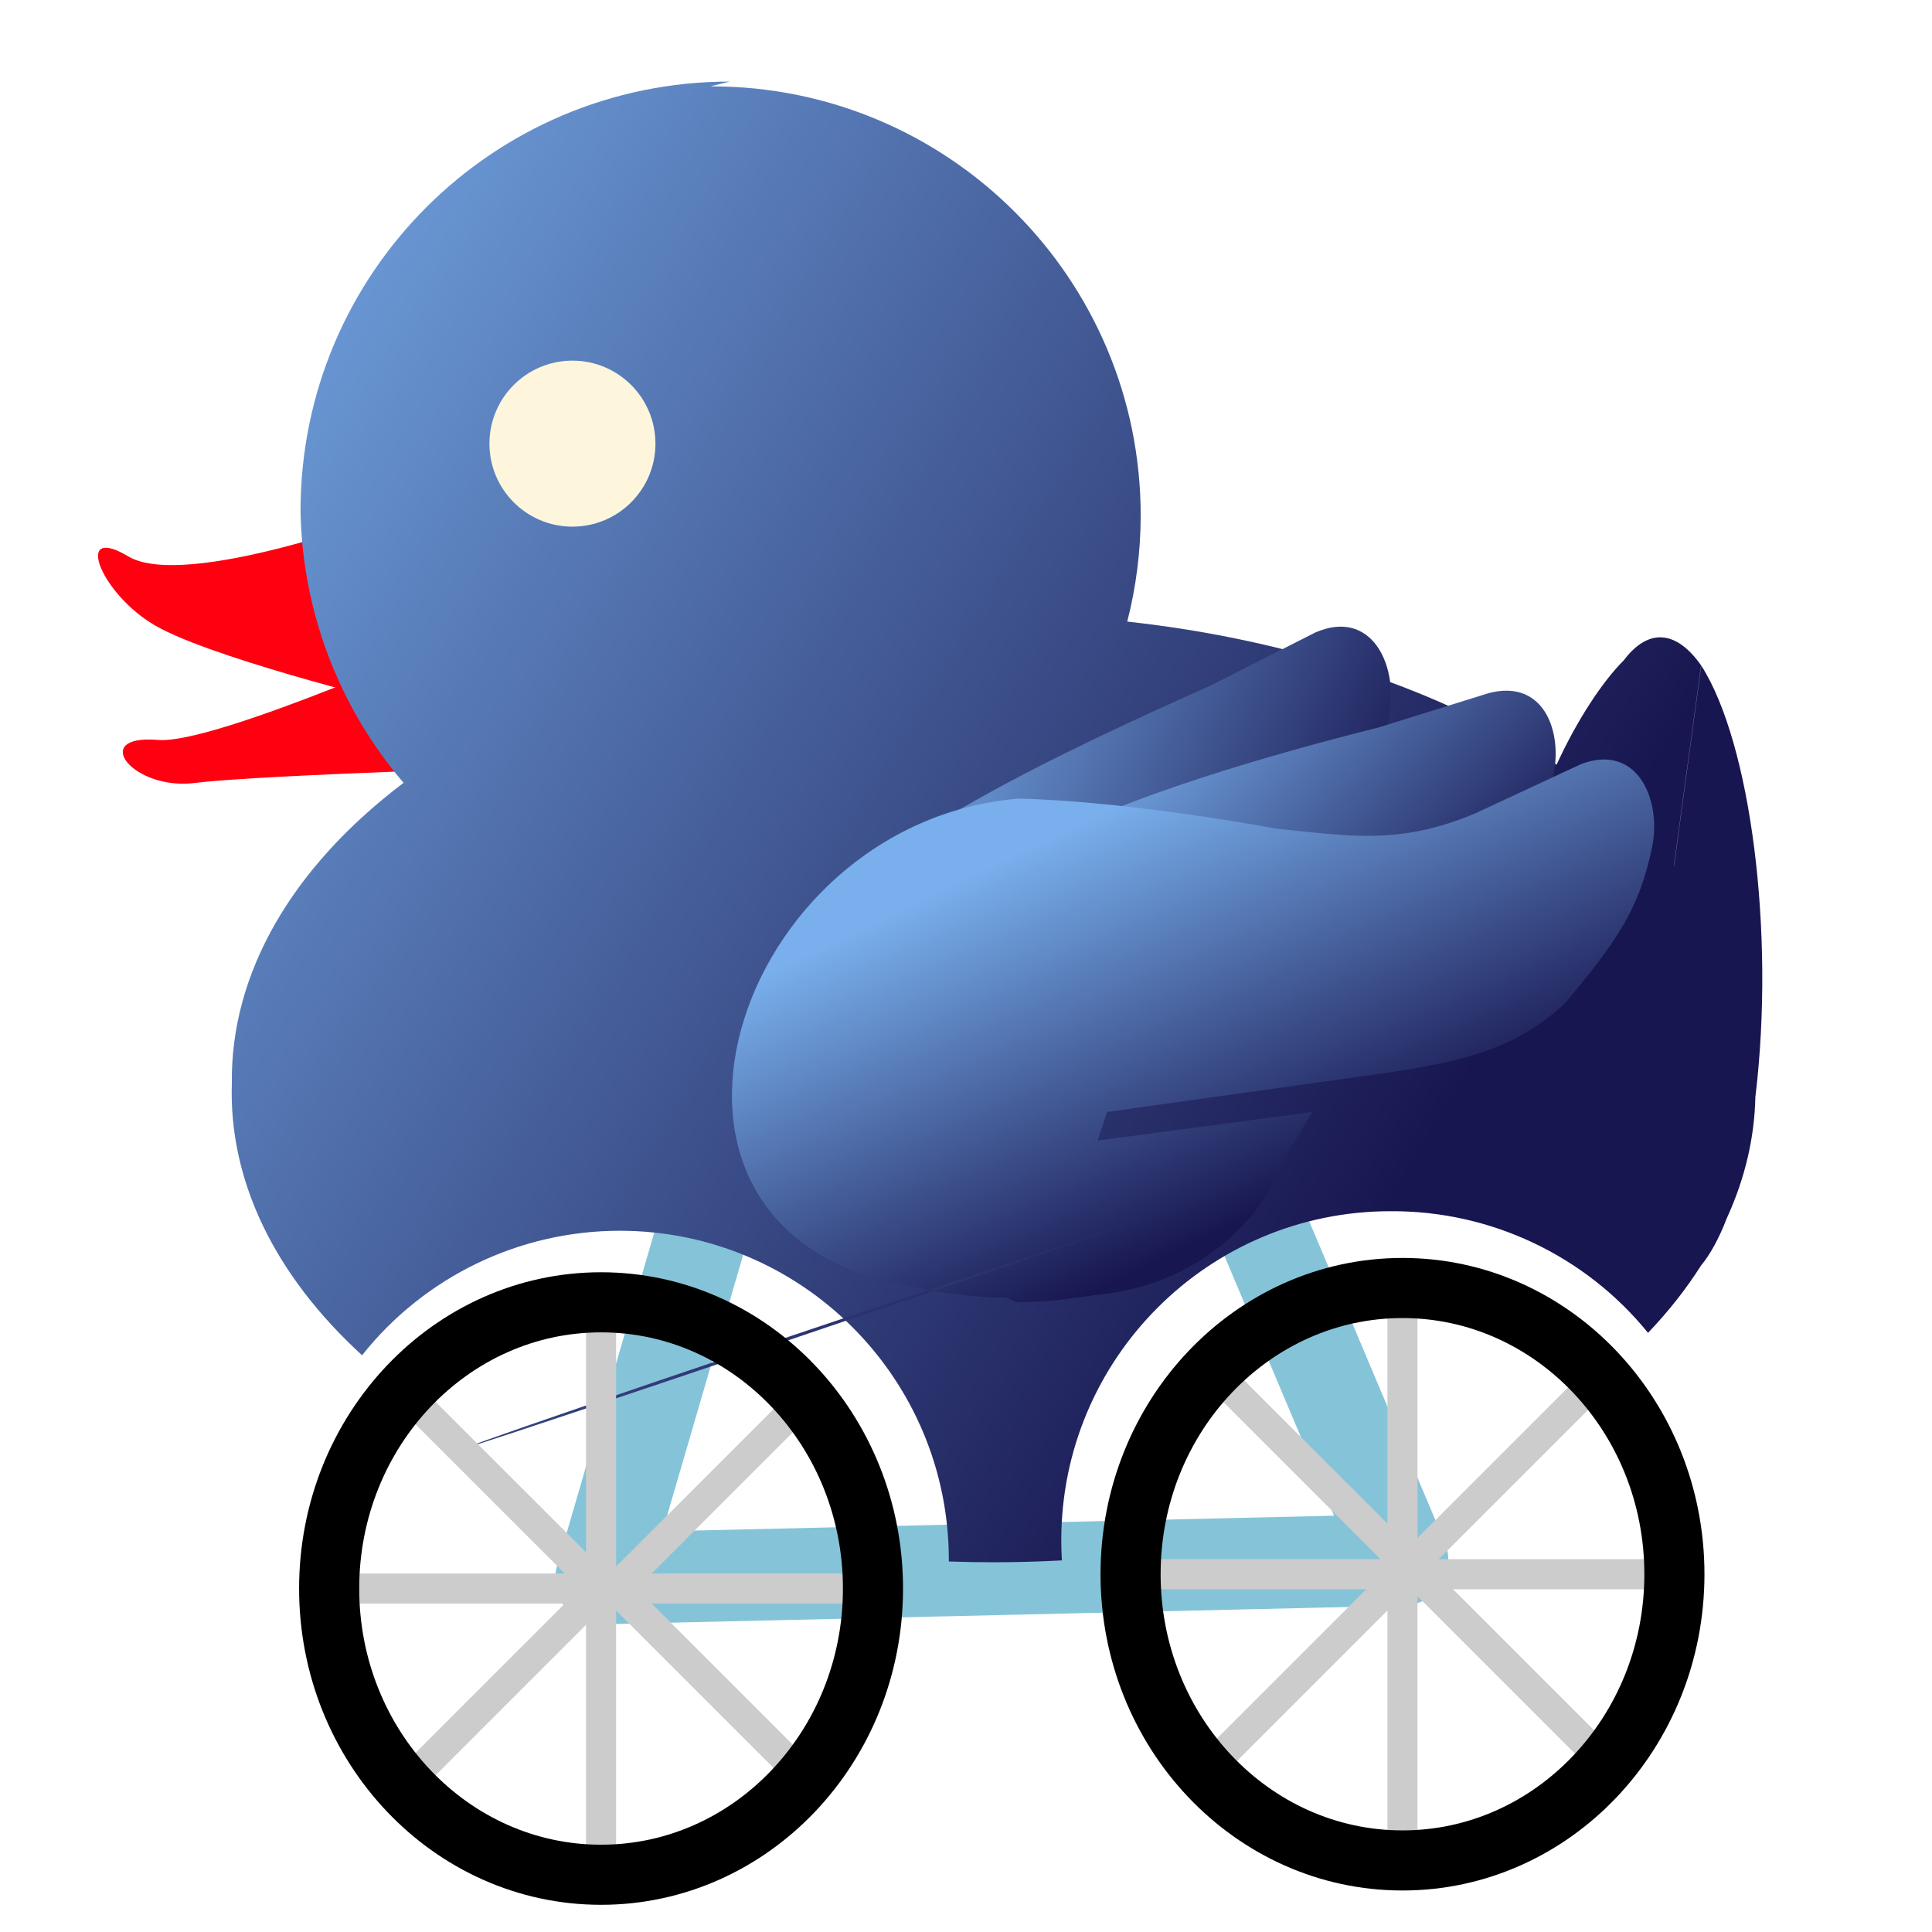
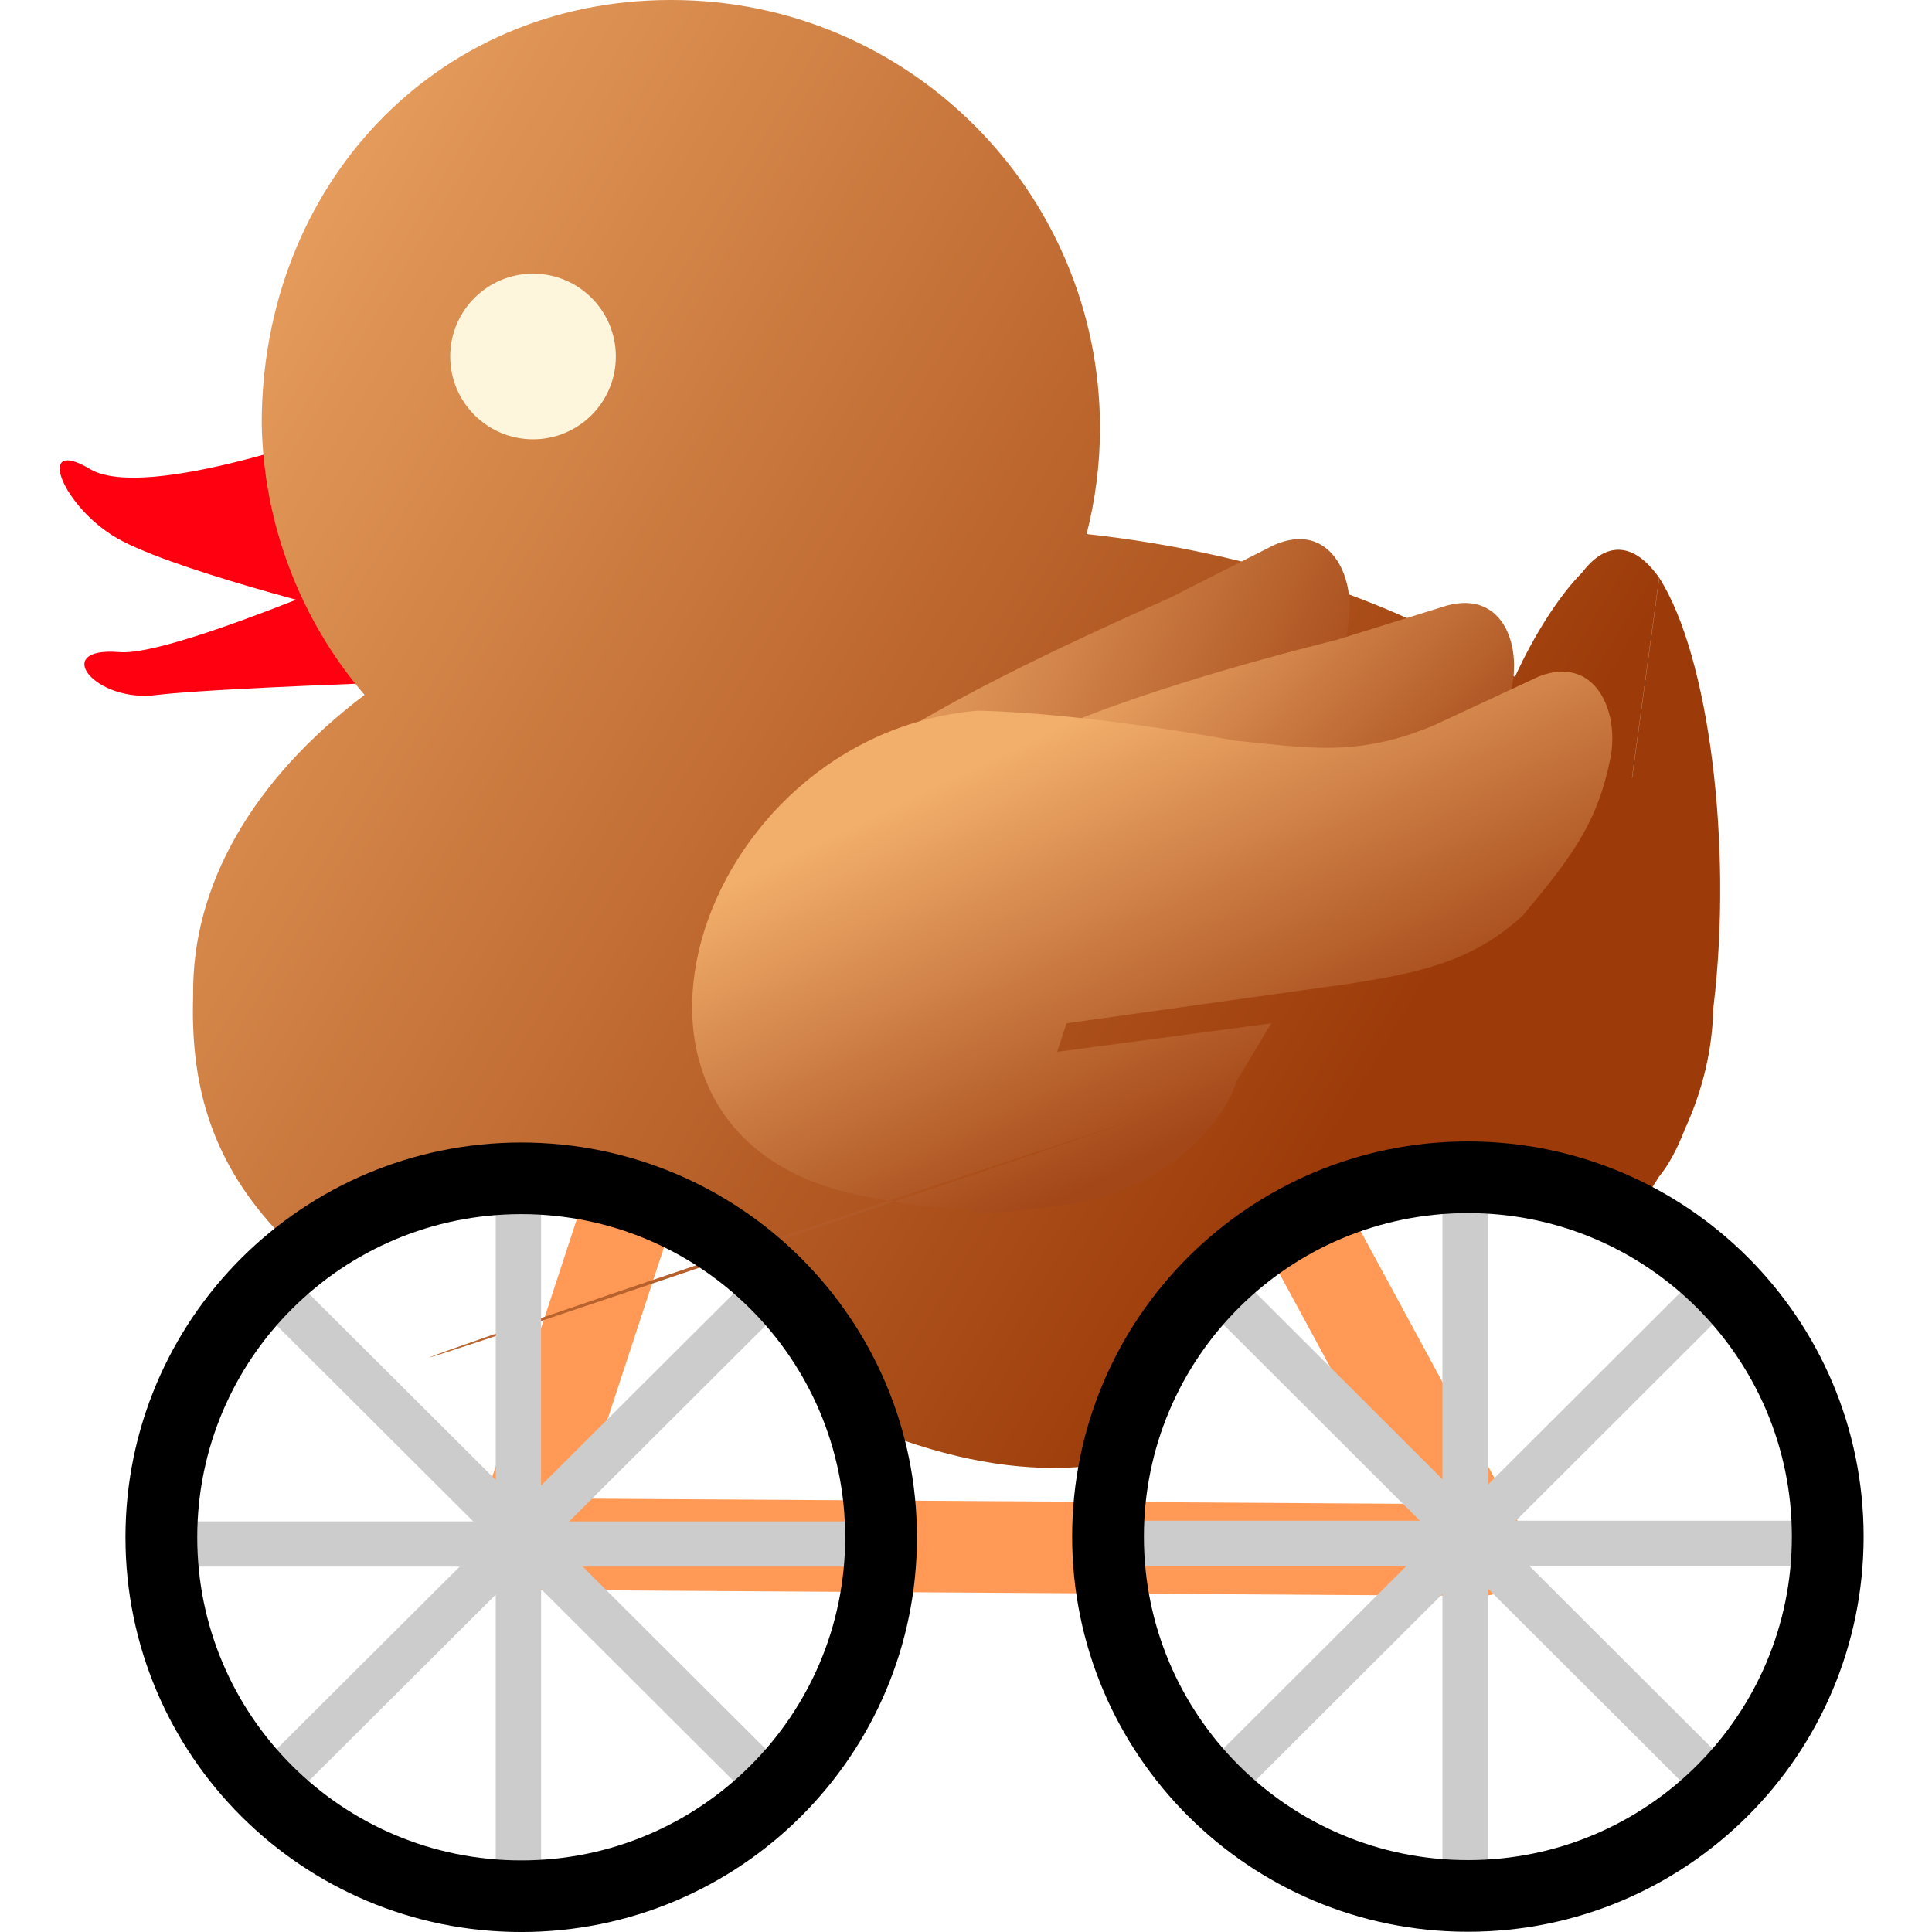
- <svg xmlns="http://www.w3.org/2000/svg" xmlns:xlink="http://www.w3.org/1999/xlink" width="512" height="512" version="1.1" viewBox="0 0 135 135">
-   <defs>
-     <linearGradient id="linearGradient1639" x1="-7.1" x2="90" y1="47" y2="106" gradientTransform="matrix(1 0 0 1 -1.6 -7.4)" gradientUnits="userSpaceOnUse" xlink:href="#linearGradient4671-0" />
+ <svg xmlns="http://www.w3.org/2000/svg" xmlns:xlink="http://www.w3.org/1999/xlink" width="512" height="512" version="1.1" viewBox="0 0 135 135" id="svg77">
+   <defs id="defs11">
+     <linearGradient id="linearGradient1136">
+       <stop stop-color="#78afec" offset="0" id="stop1132" style="stop-color:#f2ae6b;stop-opacity:1" />
+       <stop stop-color="#181650" offset="1" id="stop1134" style="stop-color:#9c3b09;stop-opacity:1" />
+     </linearGradient>
+     <linearGradient id="linearGradient1128">
+       <stop stop-color="#78afec" offset="0" id="stop1124" style="stop-color:#f2ae6b;stop-opacity:1" />
+       <stop stop-color="#181650" offset="1" id="stop1126" style="stop-color:#a34718;stop-opacity:1" />
+     </linearGradient>
+     <linearGradient id="linearGradient1122">
+       <stop stop-color="#78afec" offset="0" id="stop1118" style="stop-color:#f0b298;stop-opacity:1" />
+       <stop stop-color="#181650" offset="1" id="stop1120" style="stop-color:#98602b;stop-opacity:1" />
+     </linearGradient>
+     <linearGradient id="linearGradient1116">
+       <stop stop-color="#78afec" offset="0" id="stop1112" style="stop-color:#eaa068;stop-opacity:1" />
+       <stop stop-color="#181650" offset="1" id="stop1114" style="stop-color:#ac7830;stop-opacity:1" />
+     </linearGradient>
+     <linearGradient id="linearGradient1099">
+       <stop stop-color="#78afec" offset="0" id="stop1095" style="stop-color:#a8cbf3;stop-opacity:1" />
+       <stop stop-color="#181650" offset="1" id="stop1097" style="stop-color:#216179;stop-opacity:1" />
+     </linearGradient>
+     <linearGradient id="linearGradient1639" x1="-7.1" x2="90" y1="47" y2="106" gradientTransform="matrix(0.9977674,0,0,0.9977575,-4.261131,-13.4039)" gradientUnits="userSpaceOnUse" xlink:href="#linearGradient1136" />
    <linearGradient id="linearGradient4671-0">
-       <stop stop-color="#78afec" offset="0" />
-       <stop stop-color="#181650" offset="1" />
+       <stop stop-color="#78afec" offset="0" id="stop3" />
+       <stop stop-color="#181650" offset="1" id="stop5" />
    </linearGradient>
-     <linearGradient id="linearGradient1599" x1="63" x2="96" y1="59" y2="74" gradientTransform="matrix(1 0 0 1 -.25 -11)" gradientUnits="userSpaceOnUse" xlink:href="#linearGradient4671-0" />
-     <linearGradient id="linearGradient1591" x1="76" x2="97" y1="64" y2="84" gradientTransform="matrix(1 0 0 1 -.25 -11)" gradientUnits="userSpaceOnUse" xlink:href="#linearGradient4671-0" />
-     <linearGradient id="linearGradient1517" x1="56" x2="69" y1="78" y2="105" gradientTransform="matrix(1 0 0 1 -.25 -11)" gradientUnits="userSpaceOnUse" xlink:href="#linearGradient4671-0" />
+     <linearGradient id="linearGradient1599" x1="63" x2="96" y1="59" y2="74" gradientTransform="matrix(0.9977674,0,0,0.9977575,-2.914145,-16.99583)" gradientUnits="userSpaceOnUse" xlink:href="#linearGradient1128" />
+     <linearGradient id="linearGradient1591" x1="76" x2="97" y1="64" y2="84" gradientTransform="matrix(0.9977674,0,0,0.9977575,-2.914145,-16.99583)" gradientUnits="userSpaceOnUse" xlink:href="#linearGradient1128" />
+     <linearGradient id="linearGradient1517" x1="56" x2="69" y1="78" y2="105" gradientTransform="matrix(0.9977674,0,0,0.9977575,-2.914145,-16.99583)" gradientUnits="userSpaceOnUse" xlink:href="#linearGradient1128" />
  </defs>
-   <path d="m79 64 19 45-56 1.3 14-48" fill="none" stroke="#85c4d8" stroke-linecap="round" stroke-linejoin="round" stroke-width="6.4" />
-   <g>
-     <g stroke-width="0">
-       <path d="m27 36s-14 5.2-18 2.9c-3.8-2.3-2.1 2.3 1.5 4.6 3.5 2.3 17 5.6 17 5.6z" fill="#ff0010" />
-       <path d="m33 44s-18 8.1-22 7.7c-4.8-.38-1.7 3.6 2.7 3 4.7-.58 26-1.2 26-1.2z" fill="#ff0010" />
-       <path d="m105 57a.18.09 0 01-.18.09.18.09 0 01-.18-.09.18.09 0 01.18-.09.18.09 0 01.18.09l-.18 0z" fill="#ff0" />
-       <path d="m51 5.7a30 30 8e-6 00-30 30 30 30 8e-6 007.2 19 33 54 90 00-12 21 33 54 90 009.1 19 23 23 0 0118-8.7 23 23 0 0123 23 23 23 0 01-0.0.11 33 54 90 003.1.054 33 54 90 004.8-.13 23 23 0 01-.042-1.4 23 23 0 0123-23 23 23 0 0118 8.5 33 54 90 003.7-4.7 23 7 89 001.8-3.3 33 54 90 002-8.5 23 7 89 00.017-.13 23 7 89 00-3.8-30l-1.9 14a33 54 90 00-.008-.01l1.9-14a23 7 89 00-5.4-.36 2.8 10 26 00-4.7 7.3 33 54 90 00-30-10 30 30 8e-6 00.94-7.4 30 30 8e-6 00-30-30 30 30 8e-6 00-.072 0z" fill="url(#linearGradient1639)" />
-       <ellipse cx="40" cy="31" rx="5.8" ry="5.8" fill="#fdf6dc" />
+   <path d="M 76.159,57.836 103.512,108.311 36.225,107.888 53.21,56.14" fill="none" stroke="#85c4d8" stroke-linecap="round" stroke-linejoin="round" stroke-width="6.4" id="path13" style="stroke:#ff9955;stroke-opacity:1" />
+   <path d="m 24.275,29.899 c 0,0 -13.969,5.188 -17.96,2.893 C 2.524,30.497 4.22,35.087 7.812,37.382 11.304,39.677 24.774,42.969 24.774,42.969 Z" fill="#ff0010" id="path15" style="stroke-width:0" />
+   <path d="m 30.262,37.881 c 0,0 -17.96,8.082 -21.951,7.683 -4.789,-0.379 -1.696,3.592 2.694,2.993 4.69,-0.579 25.942,-1.197 25.942,-1.197 z" fill="#ff0010" id="path17" style="stroke-width:0" />
+   <path d="m 102.101,50.852 a 0.18,0.09 0 0 1 -0.18,0.09 0.18,0.09 0 0 1 -0.18,-0.09 0.18,0.09 0 0 1 0.18,-0.09 0.18,0.09 0 0 1 0.18,0.09 l -0.18,3.79e-4 z" fill="#ffff00" id="path19" style="stroke-width:0" />
+   <path id="path21" style="fill:url(#linearGradient1639);stroke-width:0" d="M 46.859,3.6667587e-5 C 30.328,3.5570054e-5 18.288,13.068 18.288,29.6 c 0.117,6.962 2.657,13.666 7.184,18.957 -7.839,5.927 -12.07,13.332 -11.973,20.953 -0.196,6.004 1.092,11.304 5.712,16.351 A 27.624,27.623 0 0 1 36.388,79.87 27.624,27.623 0 0 1 63.152,100.656 c 5.169,1.784 9.555,2.202 13.377,1.744 a 27.624,27.623 0 0 1 26.983,-21.712 27.624,27.623 0 0 1 11.731,2.615 c 0.217,-0.343 0.438,-0.699 0.684,-1.087 0.651,-0.785 1.257,-1.895 1.796,-3.293 1.267,-2.762 1.937,-5.613 1.995,-8.481 0.006,-0.043 0.011,-0.086 0.017,-0.129 1.348,-11.284 -0.328,-24.512 -3.792,-29.933 l -1.896,13.968 -0.008,-0.01 1.896,-13.969 c -1.747,-2.477 -3.687,-2.606 -5.388,-0.359 -1.56,1.559 -3.316,4.288 -4.689,7.284 C 97.912,42.076 87.408,38.574 75.926,37.316 76.545,34.903 76.86,32.423 76.864,29.933 76.864,13.401 63.462,2.2499431e-5 46.931,2.1701225e-5 c -0.024,-2.89349667e-5 -0.047,-2.89349667e-5 -0.071,0 z" />
+   <path id="ellipse23" style="fill:#fdf6dc;stroke-width:0" d="m 43.033,24.91 a 5.787,5.787 0 0 1 -5.787,5.787 5.787,5.787 0 0 1 -5.787,-5.787 5.787,5.787 0 0 1 5.787,-5.787 5.787,5.787 0 0 1 5.787,5.787 z" />
+   <path d="m 71.17,61.827 5.587,-0.2 c 4.29,-0.16 8.98,-2.295 11.973,-6.086 3.392,-4.39 4.789,-7.084 5.488,-11.973 0.539,-3.293 -1.297,-7.184 -5.188,-5.488 l -7.284,3.692 C 68.775,47.559 37.845,61.727 70.771,61.727 Z" fill="url(#linearGradient1599)" id="path27" style="fill:url(#linearGradient1599);fill-opacity:1;stroke-width:0.52" />
+   <path d="m 80.15,62.825 5.488,0.738 c 4.29,0.569 9.179,-0.738 12.971,-3.991 3.891,-3.791 5.587,-6.186 6.885,-10.975 0.958,-3.193 -0.319,-7.383 -4.39,-6.286 L 93.42,44.705 C 79.452,48.198 47.523,57.676 80.449,62.665 Z" fill="url(#linearGradient1591)" id="path29" style="fill:url(#linearGradient1591);fill-opacity:1;stroke-width:0.52" />
+   <path d="m 68.177,84.775 c 2.494,-0.005 3.991,-0.319 6.286,-0.599 6.685,-0.828 10.975,-5.488 11.973,-8.68 l 2.395,-3.991 -14.967,1.996 0.659,-1.996 19.955,-2.794 c 4.29,-0.698 8.381,-1.397 11.973,-4.789 3.492,-4.191 5.188,-6.485 6.086,-10.975 0.629,-3.293 -1.098,-7.184 -4.989,-5.687 l -7.284,3.392 c -5.388,2.295 -8.88,1.596 -13.969,1.098 0,0 -9.978,-1.896 -17.96,-2.095 -19.955,1.696 -28.935,29.933 -7.982,33.924 2.494,0.489 4.69,0.878 7.184,0.868 z m 10.975,-6.485 c -84.81,28.935 -42.904,13.969 0,0 z" fill="url(#linearGradient1517)" id="path31" style="fill:url(#linearGradient1517);fill-opacity:1;stroke-width:0.52" />
+   <g id="g1330" transform="matrix(1.192067,0,0,1.19035,-23.14587,-28.5596)" style="stroke-width:0.839">
+     <g id="g1004" transform="matrix(1.117837,0,0,1.117231,-3.133446,-7.189477)" style="stroke-width:2.377;stroke-miterlimit:4;stroke-dasharray:none">
+       <path d="M 97,109 H 78" id="path53" style="fill:none;stroke:#cccccc;stroke-width:2.377;stroke-miterlimit:4;stroke-dasharray:none" />
+       <path d="M 97,109 V 90" id="path57" style="fill:none;stroke:#cccccc;stroke-width:2.377;stroke-miterlimit:4;stroke-dasharray:none" />
+       <path d="m 98,109 h 19" id="path61" style="fill:none;stroke:#cccccc;stroke-width:2.377;stroke-miterlimit:4;stroke-dasharray:none" />
+       <path d="m 97,109 v 19" id="path65" style="fill:none;stroke:#cccccc;stroke-width:2.377;stroke-miterlimit:4;stroke-dasharray:none" />
+       <path d="M 97.146,108.646 83.711,95.211" id="path53-3" style="fill:none;stroke:#cccccc;stroke-width:2.377;stroke-miterlimit:4;stroke-dasharray:none" />
+       <path d="M 97.146,108.646 110.581,95.211" id="path57-6" style="fill:none;stroke:#cccccc;stroke-width:2.377;stroke-miterlimit:4;stroke-dasharray:none" />
+       <path d="m 97.854,109.354 13.435,13.435" id="path61-7" style="fill:none;stroke:#cccccc;stroke-width:2.377;stroke-miterlimit:4;stroke-dasharray:none" />
+       <path d="M 97.146,108.646 83.711,122.081" id="path65-5" style="fill:none;stroke:#cccccc;stroke-width:2.377;stroke-miterlimit:4;stroke-dasharray:none" />
    </g>
-     <g stroke-width=".52">
-       <path d="m74 68 5.6-.2c4.3-.16 9-2.3 12-6.1 3.4-4.4 4.8-7.1 5.5-12 .54-3.3-1.3-7.2-5.2-5.5l-7.3 3.7c-13 5.8-44 20-11 20z" fill="url(#linearGradient1599)" />
-       <path d="m83 69 5.5.74c4.3.57 9.2-.74 13-4 3.9-3.8 5.6-6.2 6.9-11 .96-3.2-.32-7.4-4.4-6.3l-7.7 2.4c-14 3.5-46 13-13 18z" fill="url(#linearGradient1591)" />
-       <path d="m71 91c2.5-.005 4-.32 6.3-.6 6.7-.83 11-5.5 12-8.7l2.4-4-15 2 .66-2 20-2.8c4.3-.7 8.4-1.4 12-4.8 3.5-4.2 5.2-6.5 6.1-11 .63-3.3-1.1-7.2-5-5.7l-7.3 3.4c-5.4 2.3-8.9 1.6-14 1.1 0 0-10-1.9-18-2.1-20 1.7-29 30-8 34 2.5.49 4.7.88 7.2.87zm11-6.5c-85 29-43 14 0 0z" fill="url(#linearGradient1517)" />
+     <circle cx="105.46" cy="114.194" stroke="#000000" stroke-linecap="round" stroke-linejoin="round" stroke-width="4.2" style="fill:none;stroke-width:4.206;stroke-miterlimit:4;stroke-dasharray:none;paint-order:stroke markers fill" id="ellipse73" r="21.094" />
+   </g>
+   <g id="g1306" transform="matrix(1.192036,0,0,1.189046,-10.2366,-27.85881)" style="stroke-width:0.84">
+     <g id="g1004-6" transform="matrix(1.117837,0,0,1.117231,-69.45364,-7.613737)" style="stroke-width:2.378;stroke-miterlimit:4;stroke-dasharray:none">
+       <path d="M 97,109 H 78" id="path53-0" style="fill:none;stroke:#cccccc;stroke-width:2.378;stroke-miterlimit:4;stroke-dasharray:none" />
+       <path d="M 97,109 V 90" id="path57-62" style="fill:none;stroke:#cccccc;stroke-width:2.378;stroke-miterlimit:4;stroke-dasharray:none" />
+       <path d="m 98,109 h 19" id="path61-6" style="fill:none;stroke:#cccccc;stroke-width:2.378;stroke-miterlimit:4;stroke-dasharray:none" />
+       <path d="m 97,109 v 19" id="path65-1" style="fill:none;stroke:#cccccc;stroke-width:2.378;stroke-miterlimit:4;stroke-dasharray:none" />
+       <path d="M 97.146,108.646 83.711,95.211" id="path53-3-8" style="fill:none;stroke:#cccccc;stroke-width:2.378;stroke-miterlimit:4;stroke-dasharray:none" />
+       <path d="M 97.146,108.646 110.581,95.211" id="path57-6-7" style="fill:none;stroke:#cccccc;stroke-width:2.378;stroke-miterlimit:4;stroke-dasharray:none" />
+       <path d="m 97.854,109.354 13.435,13.435" id="path61-7-9" style="fill:none;stroke:#cccccc;stroke-width:2.378;stroke-miterlimit:4;stroke-dasharray:none" />
+       <path d="M 97.146,108.646 83.711,122.081" id="path65-5-2" style="fill:none;stroke:#cccccc;stroke-width:2.378;stroke-miterlimit:4;stroke-dasharray:none" />
    </g>
-   </g>
-   <g fill="none">
-     <g stroke="#ccc" stroke-width="2.1">
-       <path d="m42 111h-19" />
-       <path d="m29 98 13 13" />
-       <path d="m42 111v-19" />
-       <path d="m56 98-13 13" />
-       <path d="m42 111h19" />
-       <path d="m56 124-13-13" />
-       <path d="m42 111v19" />
-       <path d="m29 124 13-13" />
-       <path d="m98 110h-19" />
-       <path d="m85 96 13 13" />
-       <path d="m98 110v-19" />
-       <path d="m112 96-13 13" />
-       <path d="m98 110h19" />
-       <path d="m112 123-13-13" />
-       <path d="m98 110v19" />
-       <path d="m85 123 13-13" />
-     </g>
-     <ellipse cx="42" cy="111" rx="19" ry="20" stroke="#000" stroke-linecap="round" stroke-linejoin="round" stroke-width="4.2" style="paint-order:stroke markers fill" />
-     <ellipse cx="98" cy="110" rx="19" ry="20" stroke="#000" stroke-linecap="round" stroke-linejoin="round" stroke-width="4.2" style="paint-order:stroke markers fill" />
+     <circle cx="39.14" cy="113.769" stroke="#000000" stroke-linecap="round" stroke-linejoin="round" stroke-width="4.2" style="fill:none;stroke-width:4.208;stroke-miterlimit:4;stroke-dasharray:none;paint-order:stroke markers fill" id="ellipse73-0" r="21.094" />
  </g>
</svg>
